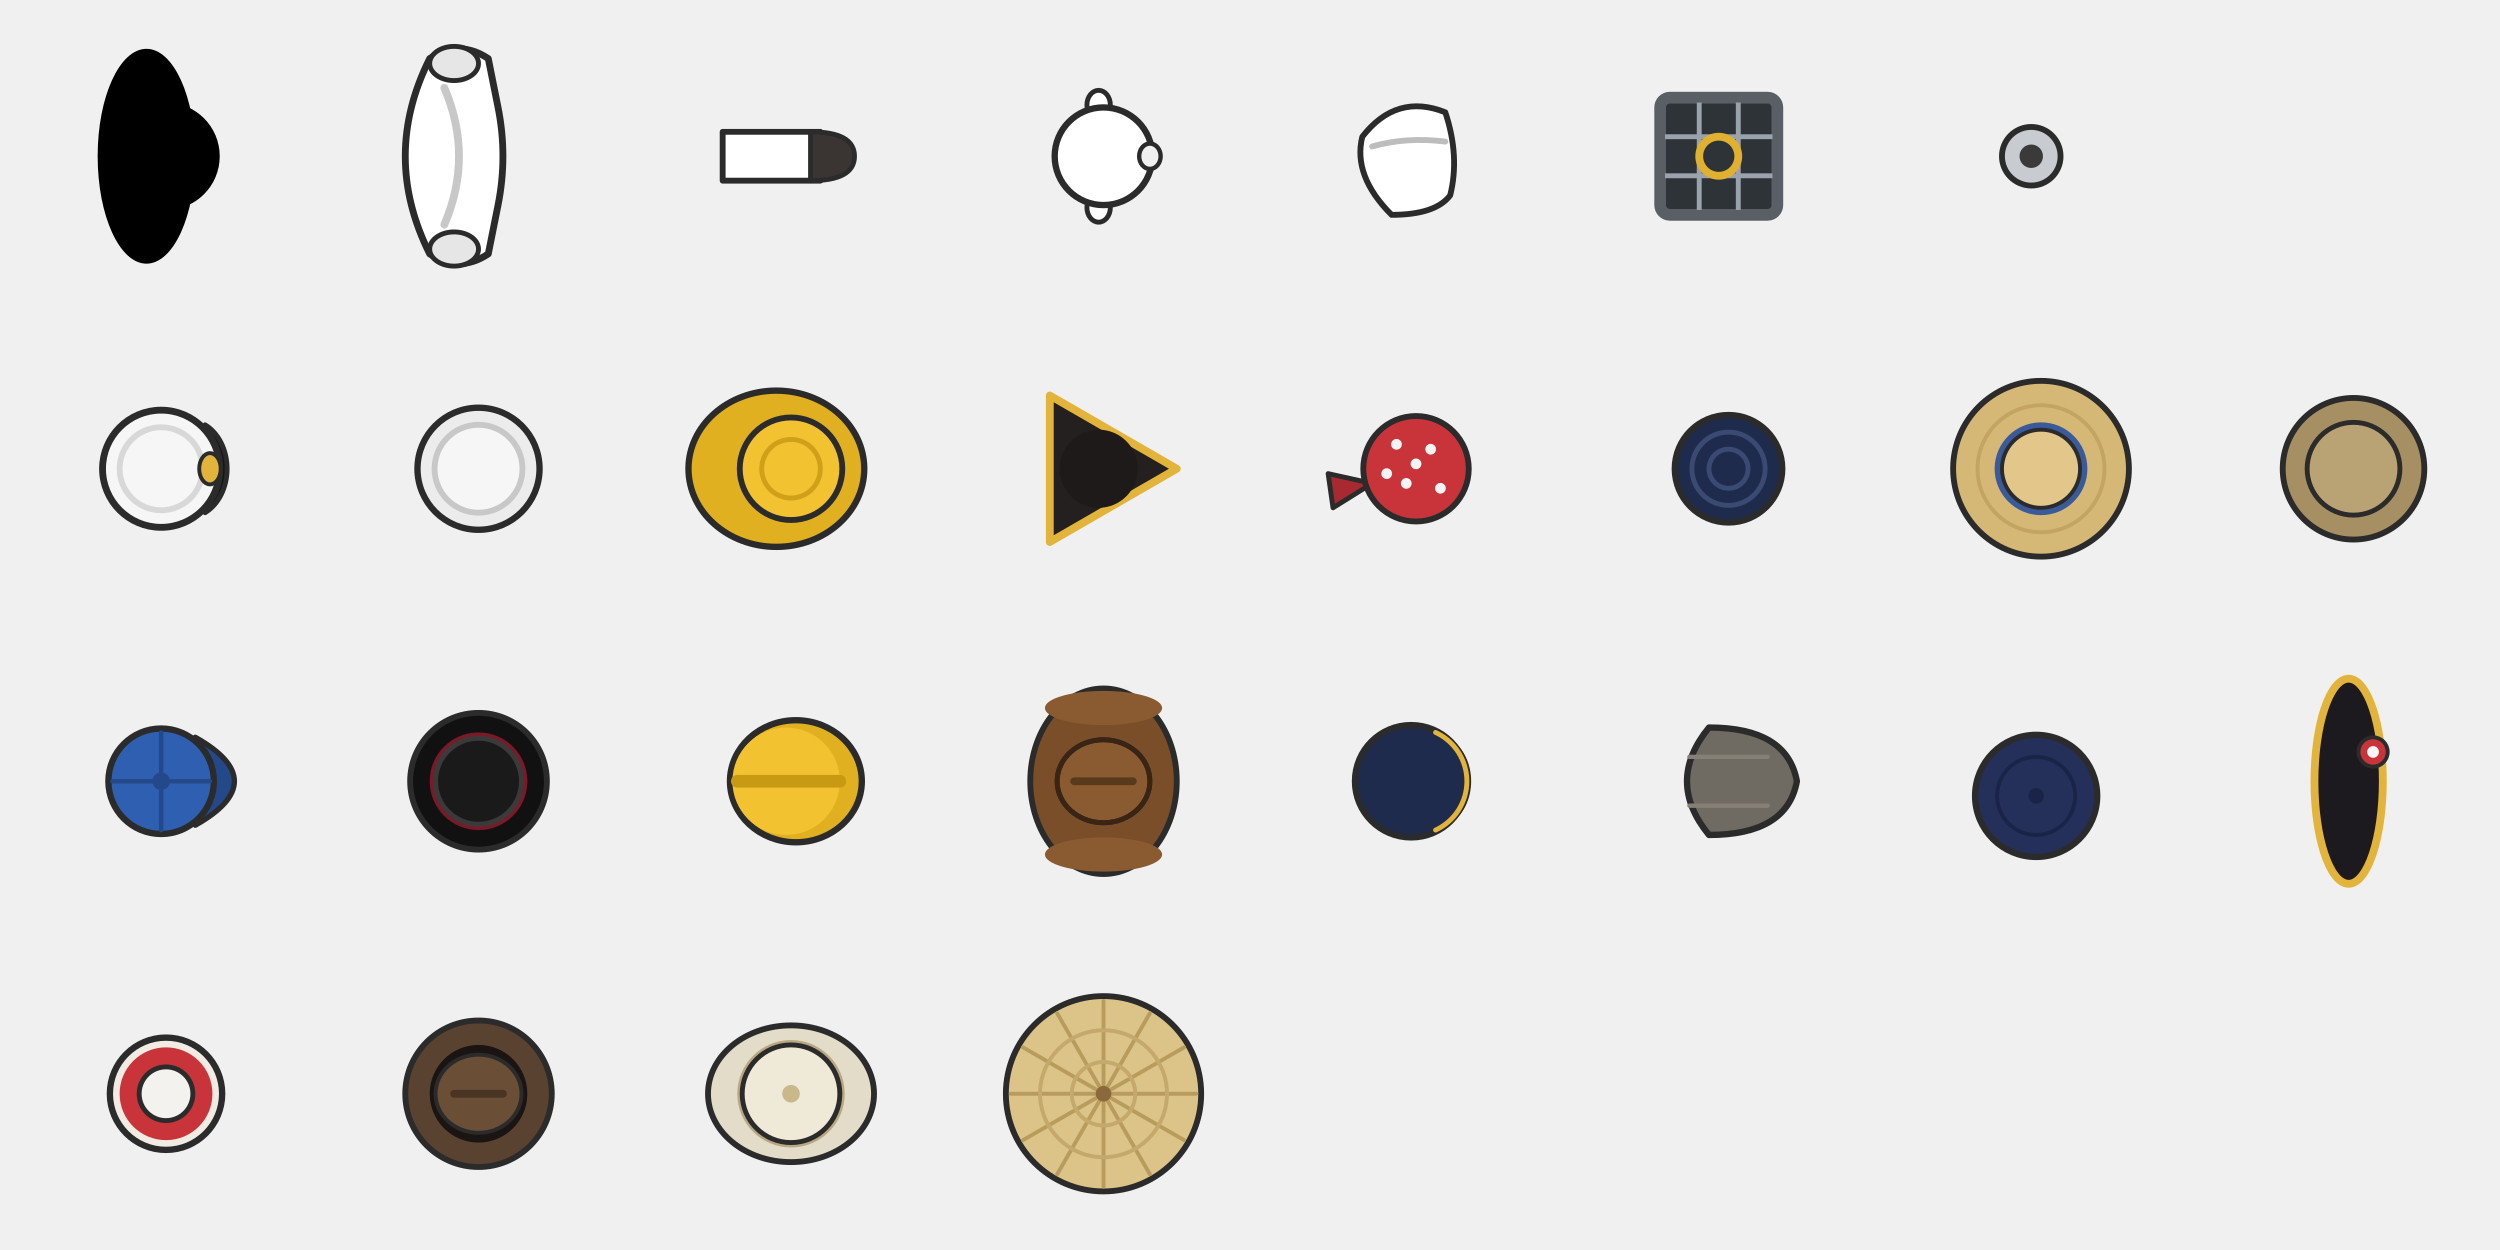
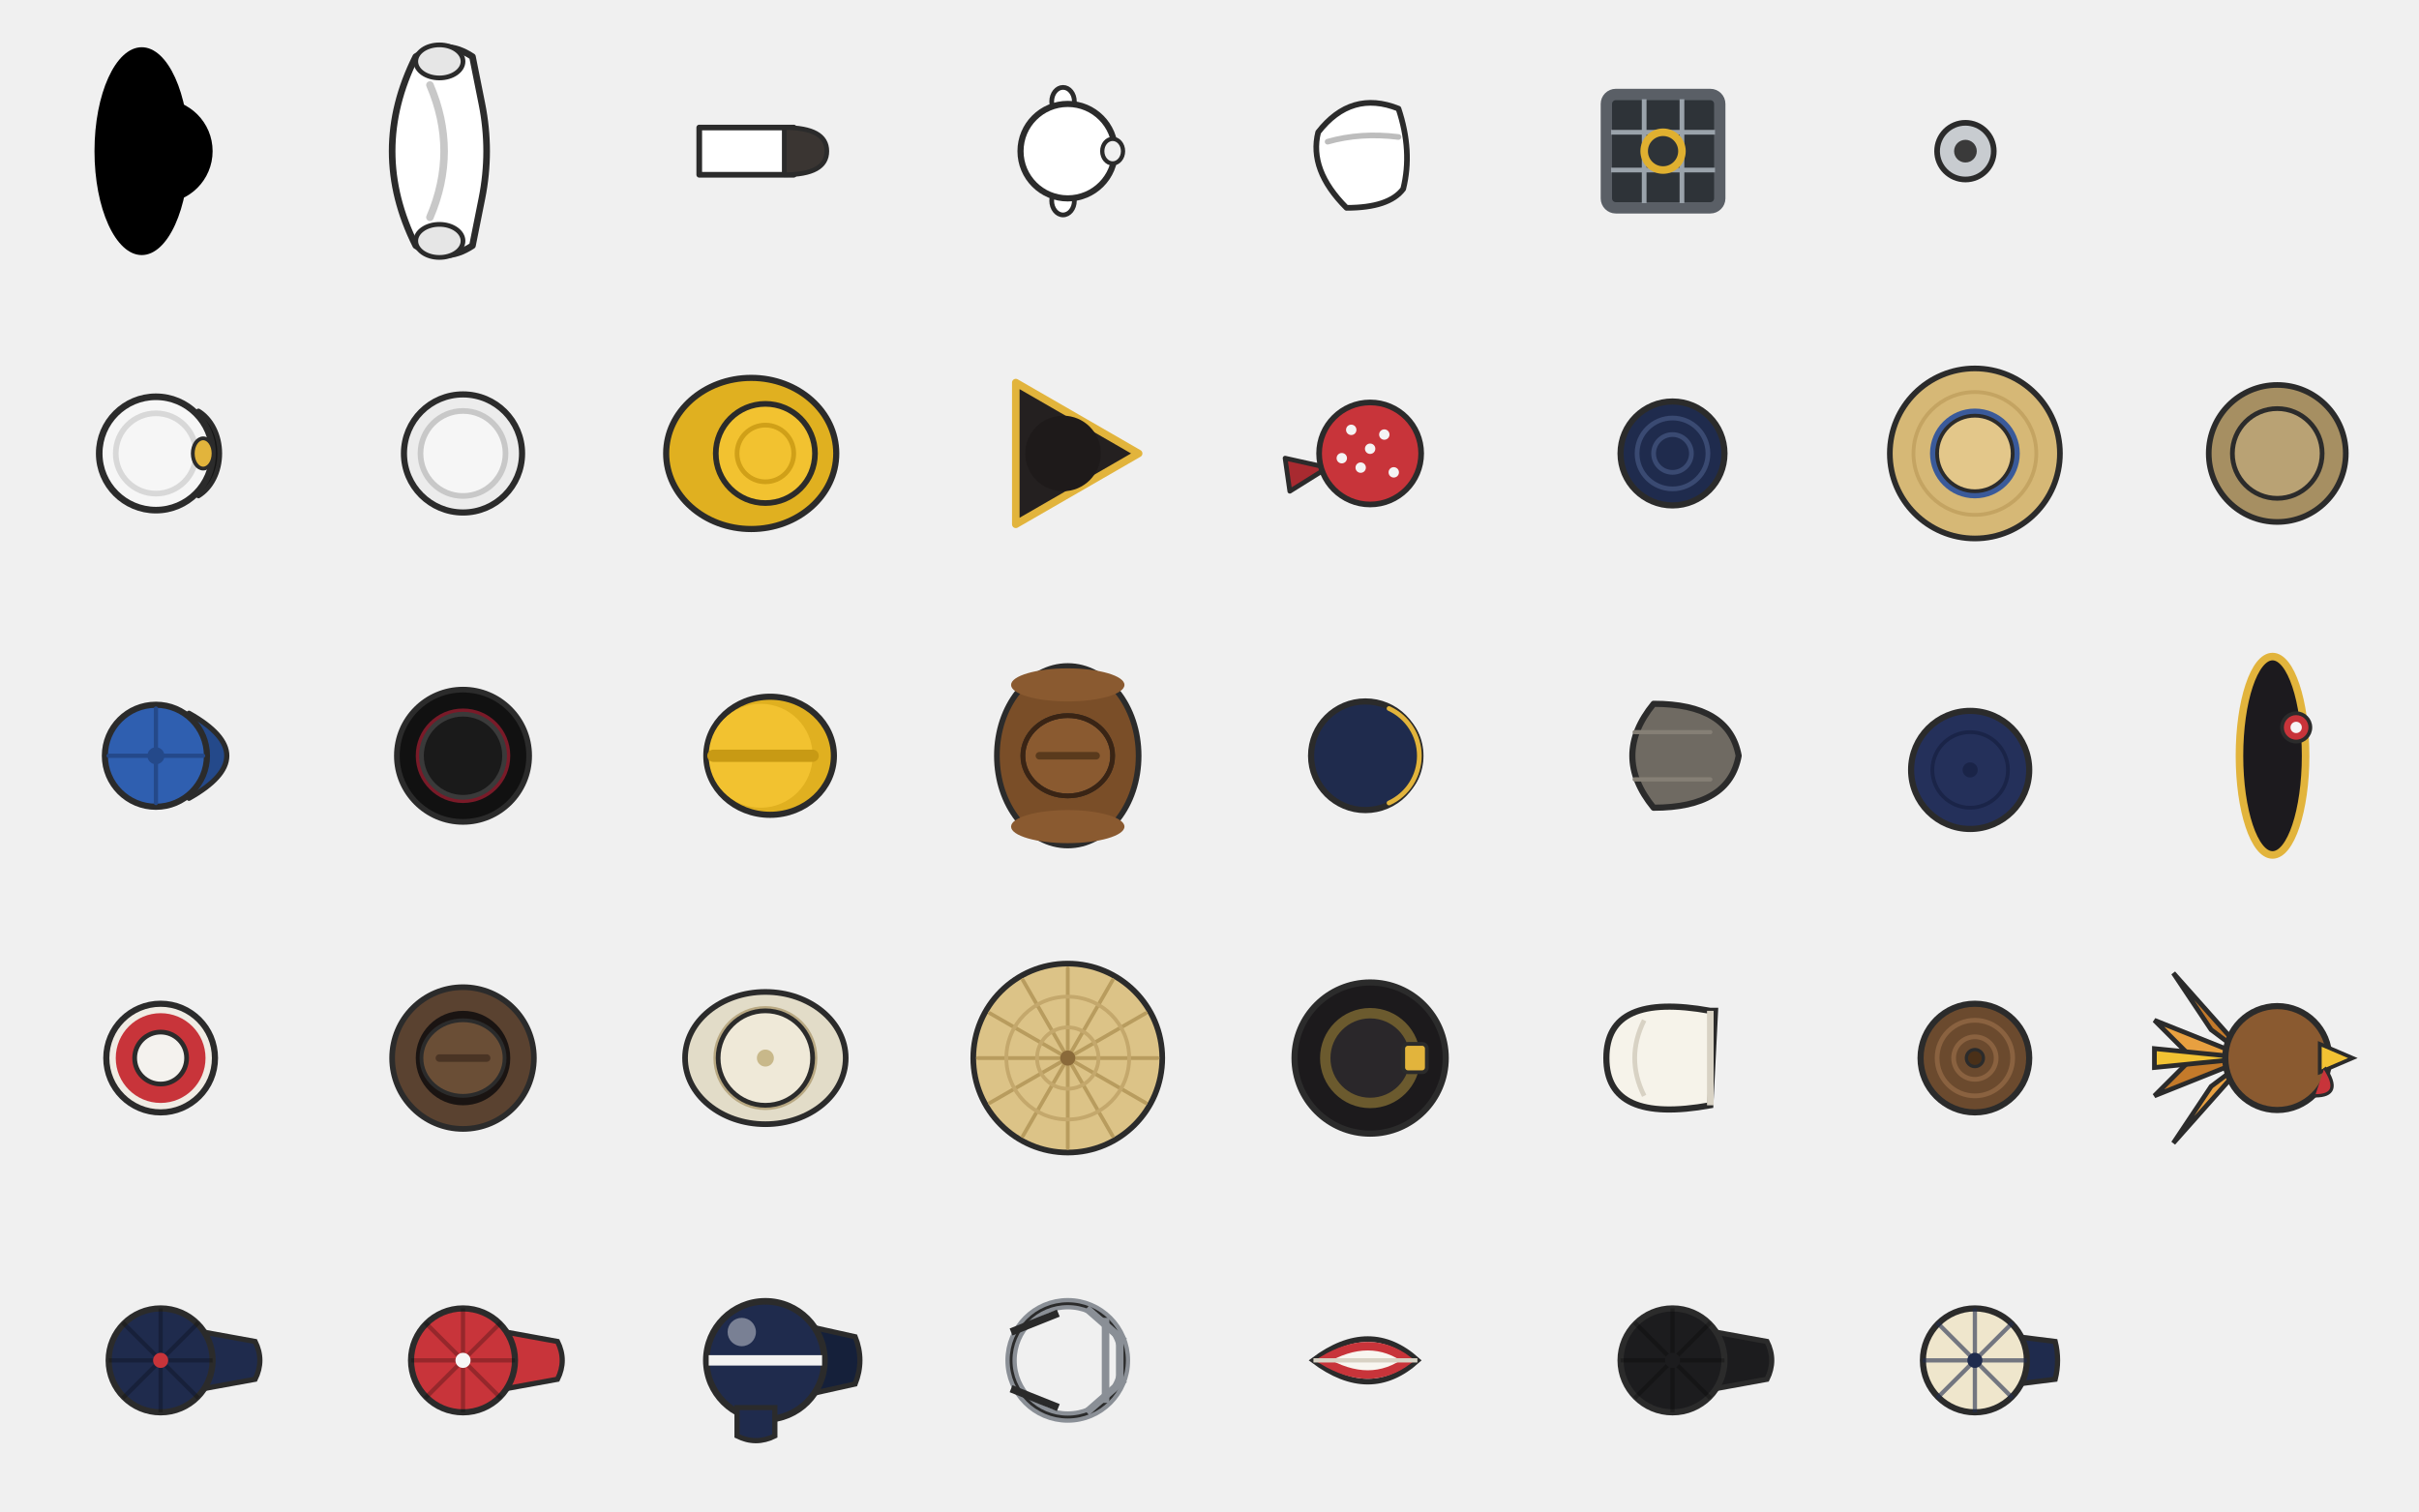
- <svg xmlns="http://www.w3.org/2000/svg" width="512" height="256" viewBox="0 0 512 256">
+ <svg xmlns="http://www.w3.org/2000/svg" width="512" height="320" viewBox="0 0 512 320">
  <g transform="translate(0,0)">
    <ellipse cx="30.0" cy="32.0" rx="10.0" ry="22.0" fill="#000" stroke="none" stroke-width="0.0" />
    <circle cx="34.0" cy="32.0" r="11.0" fill="#000" stroke="none" stroke-width="0.0" />
  </g>
  <g transform="translate(64,0)">
    <path d="M24,12 Q30,8 36,12 L38,22 Q40,32 38,42 L36,52 Q30,56 24,52 Q19,42 19,32 Q19,22 24,12 Z" fill="#ffffff" stroke="#2b2b2b" stroke-width="1.4" stroke-linejoin="round" stroke-linecap="round" />
    <path d="M27,18 Q33,32 27,46" fill="none" stroke="#c8c8c8" stroke-width="1.6" stroke-linejoin="round" stroke-linecap="round" />
    <ellipse cx="29.0" cy="13.0" rx="5.0" ry="3.5" fill="#e6e6e6" stroke="#2b2b2b" stroke-width="1.0" />
    <ellipse cx="29.0" cy="51.0" rx="5.0" ry="3.5" fill="#e6e6e6" stroke="#2b2b2b" stroke-width="1.0" />
  </g>
  <g transform="translate(128,0)">
    <path d="M20,27 L40,27 Q44,32 40,37 L20,37 Z" fill="#ffffff" stroke="#2b2b2b" stroke-width="1.2" stroke-linejoin="round" stroke-linecap="round" />
    <path d="M38,27 Q47,27 47,32 Q47,37 38,37 Z" fill="#3a3532" stroke="#2b2b2b" stroke-width="1.0" stroke-linejoin="round" stroke-linecap="round" />
  </g>
  <g transform="translate(192,0)">
    <ellipse cx="33.0" cy="21.5" rx="2.4" ry="3.0" fill="#ffffff" stroke="#2b2b2b" stroke-width="1.0" />
    <ellipse cx="33.0" cy="42.5" rx="2.4" ry="3.0" fill="#ffffff" stroke="#2b2b2b" stroke-width="1.0" />
    <circle cx="34.0" cy="32.0" r="10.0" fill="#ffffff" stroke="#2b2b2b" stroke-width="1.3" />
    <ellipse cx="43.5" cy="32.0" rx="2.2" ry="2.6" fill="#f0f0f0" stroke="#2b2b2b" stroke-width="0.9" />
  </g>
  <g transform="translate(256,0)">
    <path d="M40,23 Q30,19 23,28 Q21,36 29,44 Q38,44 41,40 Q43,32 40,23 Z" fill="#ffffff" stroke="#2b2b2b" stroke-width="1.2" stroke-linejoin="round" stroke-linecap="round" />
    <path d="M40,29 Q32,28 25,30" fill="none" stroke="#bdbdbd" stroke-width="1.2" stroke-linejoin="round" stroke-linecap="round" />
  </g>
  <g transform="translate(320,0)">
    <rect x="20" y="20" width="24" height="24" rx="2" fill="#2e3338" stroke="#5a5f66" stroke-width="2.4" />
    <path d="M28,21 L28,43 M21,28 L43,28" stroke="#9aa3ab" stroke-width="1" />
    <path d="M36,21 L36,43 M21,36 L43,36" stroke="#9aa3ab" stroke-width="1" />
    <circle cx="32.0" cy="32.0" r="4.0" fill="none" stroke="#e0b030" stroke-width="1.6" />
  </g>
  <g transform="translate(384,0)">
    <circle cx="32.0" cy="32.0" r="6.0" fill="#c8ccd0" stroke="#2b2b2b" stroke-width="1.2" />
    <circle cx="32.0" cy="32.0" r="2.4" fill="#3a3a3a" stroke="none" stroke-width="0.0" />
  </g>
  <g transform="translate(0,64)">
    <path d="M42,23 A8,10 0 0 1 42,41 Z" fill="#151515" stroke="#2b2b2b" stroke-width="1.0" stroke-linejoin="round" stroke-linecap="round" />
    <circle cx="33.0" cy="32.0" r="12.0" fill="#f6f6f6" stroke="#2b2b2b" stroke-width="1.4" />
    <circle cx="33.0" cy="32.0" r="8.5" fill="none" stroke="#d8d8d8" stroke-width="1.2" />
    <ellipse cx="43.0" cy="32.0" rx="2.2" ry="3.2" fill="#e2b43c" stroke="#2b2b2b" stroke-width="0.8" />
  </g>
  <g transform="translate(64,64)">
    <circle cx="34.0" cy="32.0" r="12.5" fill="#ececec" stroke="#2b2b2b" stroke-width="1.3" />
    <circle cx="34.0" cy="32.0" r="9.0" fill="#f6f6f6" stroke="#c8c8c8" stroke-width="1.2" />
  </g>
  <g transform="translate(128,64)">
    <ellipse cx="31.0" cy="32.0" rx="18.0" ry="16.0" fill="#e0b020" stroke="#2b2b2b" stroke-width="1.3" />
    <circle cx="34.0" cy="32.0" r="10.5" fill="#f2c230" stroke="#2b2b2b" stroke-width="1.2" />
    <circle cx="34.0" cy="32.0" r="6.0" fill="none" stroke="#d0a018" stroke-width="1.0" />
  </g>
  <g transform="translate(192,64)">
    <path d="M49,32 L23,17 L23,47 Z" fill="#242020" stroke="#e2b43c" stroke-width="1.6" stroke-linejoin="round" stroke-linecap="round" />
    <circle cx="33.0" cy="32.0" r="8.0" fill="#1e1a1a" stroke="none" stroke-width="0.0" />
  </g>
  <g transform="translate(256,64)">
    <path d="M25,35 L16,33 L17,40 Z" fill="#a82a30" stroke="#2b2b2b" stroke-width="1.0" stroke-linejoin="round" stroke-linecap="round" />
    <circle cx="34.0" cy="32.0" r="10.8" fill="#c8343a" stroke="#2b2b2b" stroke-width="1.2" />
    <circle cx="30.0" cy="27.0" r="1.1" fill="#f4f4f4" stroke="none" stroke-width="0.0" />
    <circle cx="37.0" cy="28.0" r="1.1" fill="#f4f4f4" stroke="none" stroke-width="0.0" />
    <circle cx="32.0" cy="35.0" r="1.1" fill="#f4f4f4" stroke="none" stroke-width="0.0" />
    <circle cx="39.0" cy="36.0" r="1.1" fill="#f4f4f4" stroke="none" stroke-width="0.0" />
    <circle cx="34.0" cy="31.0" r="1.1" fill="#f4f4f4" stroke="none" stroke-width="0.0" />
    <circle cx="28.0" cy="33.0" r="1.1" fill="#f4f4f4" stroke="none" stroke-width="0.0" />
  </g>
  <g transform="translate(320,64)">
    <circle cx="34.0" cy="32.0" r="11.0" fill="#1f2b4d" stroke="#2b2b2b" stroke-width="1.3" />
    <circle cx="34.0" cy="32.0" r="7.5" fill="none" stroke="#3a4a72" stroke-width="1.0" />
    <circle cx="34.0" cy="32.0" r="4.0" fill="none" stroke="#3a4a72" stroke-width="1.0" />
  </g>
  <g transform="translate(384,64)">
    <circle cx="34.0" cy="32.0" r="18.0" fill="#d6b876" stroke="#2b2b2b" stroke-width="1.2" />
    <circle cx="34.0" cy="32.0" r="13.0" fill="none" stroke="#c4a462" stroke-width="0.8" />
    <circle cx="34.0" cy="32.0" r="9.5" fill="#3a5a9a" stroke="none" stroke-width="0.0" />
    <circle cx="34.0" cy="32.0" r="8.0" fill="#e3c78a" stroke="#2b2b2b" stroke-width="0.8" />
  </g>
  <g transform="translate(448,64)">
    <circle cx="34.0" cy="32.0" r="14.5" fill="#a68f62" stroke="#2b2b2b" stroke-width="1.2" />
    <circle cx="34.0" cy="32.0" r="9.5" fill="#b9a274" stroke="#2b2b2b" stroke-width="1.0" />
  </g>
  <g transform="translate(0,128)">
    <path d="M40,23 Q56,32 40,41 Z" fill="#24498a" stroke="#2b2b2b" stroke-width="1.1" stroke-linejoin="round" stroke-linecap="round" />
    <circle cx="33.0" cy="32.0" r="10.8" fill="#2f5fb0" stroke="#2b2b2b" stroke-width="1.3" />
    <path d="M33,22 L33,42 M23,32 L43,32" fill="none" stroke="#24498a" stroke-width="0.9" stroke-linejoin="round" stroke-linecap="round" />
    <circle cx="33.0" cy="32.0" r="1.8" fill="#24498a" stroke="none" stroke-width="0.0" />
  </g>
  <g transform="translate(64,128)">
    <circle cx="34.0" cy="32.0" r="14.0" fill="#111111" stroke="#2b2b2b" stroke-width="1.2" />
    <circle cx="34.0" cy="32.0" r="10.0" fill="#7a1a28" stroke="none" stroke-width="0.0" />
    <circle cx="34.0" cy="32.0" r="8.8" fill="#1a1a1a" stroke="#3a3a3a" stroke-width="1.0" />
  </g>
  <g transform="translate(128,128)">
    <ellipse cx="35.0" cy="32.0" rx="13.5" ry="12.5" fill="#e0b020" stroke="#2b2b2b" stroke-width="1.3" />
    <circle cx="33.0" cy="32.0" r="11.0" fill="#f2c230" stroke="none" stroke-width="0.0" />
    <path d="M23,32 L44,32" fill="none" stroke="#c89a14" stroke-width="2.6" stroke-linejoin="round" stroke-linecap="round" />
  </g>
  <g transform="translate(192,128)">
    <ellipse cx="34.0" cy="32.0" rx="15.0" ry="19.0" fill="#7a4e28" stroke="#2b2b2b" stroke-width="1.2" />
    <ellipse cx="34.0" cy="17.0" rx="12.0" ry="3.5" fill="#8a5a30" stroke="none" stroke-width="0.0" />
    <ellipse cx="34.0" cy="47.0" rx="12.0" ry="3.5" fill="#8a5a30" stroke="none" stroke-width="0.0" />
    <ellipse cx="34.0" cy="32.0" rx="9.5" ry="8.5" fill="#8a5a30" stroke="#2b2b2b" stroke-width="1.0" />
    <path d="M28,32 L40,32" fill="none" stroke="#5a3a1c" stroke-width="1.6" stroke-linejoin="round" stroke-linecap="round" />
    <ellipse cx="34.0" cy="32.0" rx="9.5" ry="8.5" fill="none" stroke="#3a2414" stroke-width="1.0" />
  </g>
  <g transform="translate(256,128)">
    <path d="M41,24 A7,9 0 0 1 41,40 Z" fill="#151515" stroke="#2b2b2b" stroke-width="1.0" stroke-linejoin="round" stroke-linecap="round" />
    <circle cx="33.0" cy="32.0" r="11.5" fill="#1f2b4d" stroke="#2b2b2b" stroke-width="1.3" />
    <path d="M38,22 A11,11 0 0 1 38,42" fill="none" stroke="#e2b43c" stroke-width="1.0" stroke-linejoin="round" stroke-linecap="round" />
  </g>
  <g transform="translate(320,128)">
    <path d="M48,32 Q46,21 30,21 Q21,32 30,43 Q46,43 48,32 Z" fill="#6f6a62" stroke="#2b2b2b" stroke-width="1.3" stroke-linejoin="round" stroke-linecap="round" />
    <path d="M26,27 L42,27 M26,37 L42,37" fill="none" stroke="#857f75" stroke-width="0.9" stroke-linejoin="round" stroke-linecap="round" />
  </g>
  <g transform="translate(384,128)">
    <circle cx="33.0" cy="35.0" r="12.5" fill="#24305a" stroke="#2b2b2b" stroke-width="1.3" />
    <circle cx="33.0" cy="35.0" r="8.0" fill="none" stroke="#1a2448" stroke-width="0.8" />
    <circle cx="33.0" cy="35.0" r="1.6" fill="#1a2448" stroke="none" stroke-width="0.0" />
  </g>
  <g transform="translate(448,128)">
    <ellipse cx="33.0" cy="32.0" rx="7.0" ry="21.0" fill="#1c1a1e" stroke="#e2b43c" stroke-width="1.6" />
    <circle cx="38.0" cy="26.0" r="3.0" fill="#c8343a" stroke="#2b2b2b" stroke-width="0.8" />
    <circle cx="38.0" cy="26.0" r="1.2" fill="#f6f6f6" stroke="none" stroke-width="0.0" />
  </g>
  <g transform="translate(0,192)">
    <circle cx="34.0" cy="32.0" r="11.5" fill="#f0ece4" stroke="#2b2b2b" stroke-width="1.3" />
    <circle cx="34.0" cy="32.0" r="9.5" fill="#c8343a" stroke="none" stroke-width="0.0" />
    <circle cx="34.0" cy="32.0" r="5.5" fill="#f4f2ee" stroke="#2b2b2b" stroke-width="1.0" />
  </g>
  <g transform="translate(64,192)">
    <circle cx="34.0" cy="32.0" r="15.0" fill="#5a4230" stroke="#2b2b2b" stroke-width="1.2" />
    <circle cx="34.0" cy="32.0" r="10.0" fill="#1a1412" stroke="none" stroke-width="0.0" />
    <ellipse cx="34.0" cy="32.0" rx="8.8" ry="8.0" fill="#6a4e36" stroke="#2b2b2b" stroke-width="0.8" />
    <path d="M29,32 L39,32" fill="none" stroke="#4a3424" stroke-width="1.6" stroke-linejoin="round" stroke-linecap="round" />
  </g>
  <g transform="translate(128,192)">
    <ellipse cx="34.0" cy="32.0" rx="17.0" ry="14.0" fill="#e2dcc8" stroke="#2b2b2b" stroke-width="1.2" />
    <circle cx="34.0" cy="32.0" r="11.0" fill="#b8a882" stroke="none" stroke-width="0.0" />
    <circle cx="34.0" cy="32.0" r="10.0" fill="#efe9d8" stroke="#2b2b2b" stroke-width="1.0" />
    <circle cx="34.0" cy="32.0" r="1.8" fill="#c8b88a" stroke="none" stroke-width="0.0" />
  </g>
  <g transform="translate(192,192)">
    <circle cx="34.0" cy="32.0" r="20.0" fill="#dcc387" stroke="#2b2b2b" stroke-width="1.2" />
    <path d="M34,32 L53.0,32.0" fill="none" stroke="#b89c5e" stroke-width="0.8" stroke-linejoin="round" stroke-linecap="round" />
    <path d="M34,32 L50.5,41.5" fill="none" stroke="#b89c5e" stroke-width="0.8" stroke-linejoin="round" stroke-linecap="round" />
    <path d="M34,32 L43.5,48.5" fill="none" stroke="#b89c5e" stroke-width="0.8" stroke-linejoin="round" stroke-linecap="round" />
    <path d="M34,32 L34.0,51.0" fill="none" stroke="#b89c5e" stroke-width="0.8" stroke-linejoin="round" stroke-linecap="round" />
    <path d="M34,32 L24.5,48.5" fill="none" stroke="#b89c5e" stroke-width="0.8" stroke-linejoin="round" stroke-linecap="round" />
    <path d="M34,32 L17.5,41.5" fill="none" stroke="#b89c5e" stroke-width="0.8" stroke-linejoin="round" stroke-linecap="round" />
    <path d="M34,32 L15.0,32.0" fill="none" stroke="#b89c5e" stroke-width="0.8" stroke-linejoin="round" stroke-linecap="round" />
    <path d="M34,32 L17.5,22.5" fill="none" stroke="#b89c5e" stroke-width="0.8" stroke-linejoin="round" stroke-linecap="round" />
    <path d="M34,32 L24.5,15.5" fill="none" stroke="#b89c5e" stroke-width="0.8" stroke-linejoin="round" stroke-linecap="round" />
    <path d="M34,32 L34.0,13.0" fill="none" stroke="#b89c5e" stroke-width="0.8" stroke-linejoin="round" stroke-linecap="round" />
    <path d="M34,32 L43.5,15.5" fill="none" stroke="#b89c5e" stroke-width="0.8" stroke-linejoin="round" stroke-linecap="round" />
    <path d="M34,32 L50.5,22.5" fill="none" stroke="#b89c5e" stroke-width="0.8" stroke-linejoin="round" stroke-linecap="round" />
    <circle cx="34.0" cy="32.0" r="13.0" fill="none" stroke="#c4a86c" stroke-width="0.8" />
    <circle cx="34.0" cy="32.0" r="6.5" fill="none" stroke="#c4a86c" stroke-width="0.8" />
    <circle cx="34.0" cy="32.0" r="1.6" fill="#8a6a3a" stroke="none" stroke-width="0.0" />
  </g>
+   <g transform="translate(256,192)">
+     <circle cx="34" cy="32" r="16" fill="#1c1a1c" stroke="#2b2b2b" stroke-width="1.3" />
+     <circle cx="34" cy="32" r="9.5" fill="#2a272a" stroke="#2b2b2b" stroke-width="1.2" />
+     <circle cx="34" cy="32" r="9.5" fill="none" stroke="#6b5a2e" stroke-width="2.2" />
+     <rect x="41" y="29" width="5" height="6" rx="1" fill="#e2b43c" stroke="#2b2b2b" stroke-width="0.8" />
+   </g>
+   <g transform="translate(320,192)">
+     <path d="M42,22 Q20,18 20,32 Q20,46 42,42 L43,22 Z" fill="#f6f3ea" stroke="#2b2b2b" stroke-width="1.3" />
+     <path d="M42,22 L42,42" stroke="#d8d2c4" stroke-width="1.4" />
+     <path d="M28,24 Q24,32 28,40" fill="none" stroke="#d8d2c4" stroke-width="1.0" />
+   </g>
+   <g transform="translate(384,192)">
+     <circle cx="34" cy="32" r="11.5" fill="#6b4a2e" stroke="#2b2b2b" stroke-width="1.3" />
+     <circle cx="34" cy="32" r="8" fill="none" stroke="#8a6240" stroke-width="1.0" />
+     <circle cx="34" cy="32" r="4.5" fill="none" stroke="#8a6240" stroke-width="1.0" />
+     <circle cx="34" cy="32" r="1.8" fill="#4a3018" stroke="#2b2b2b" stroke-width="0.7" />
+   </g>
+   <g transform="translate(448,192)">
+     <g stroke="#2b2b2b" stroke-width="1.0">
+       <path d="M28,32 L12,14 L20,26 Z" fill="#c47a2a" />
+       <path d="M28,32 L8,24 L16,32 Z" fill="#e8a040" />
+       <path d="M28,32 L8,40 L16,32 Z" fill="#c47a2a" />
+       <path d="M28,32 L12,50 L20,38 Z" fill="#e8a040" />
+       <path d="M28,32 L8,30 L8,34 Z" fill="#f2c233" />
+     </g>
+     <circle cx="34" cy="32" r="11" fill="#8a5a30" stroke="#2b2b2b" stroke-width="1.3" />
+     <path d="M43,29 L50,32 L43,35 Z" fill="#f2c233" stroke="#2b2b2b" stroke-width="0.8" />
+     <path d="M44,34 Q48,40 42,40" fill="#c8343a" stroke="#2b2b2b" stroke-width="0.7" />
+   </g>
+   <g transform="translate(0,256)">
+     <path d="M43,26 L54,28 Q56,32 54,36 L43,38 Z" fill="#1f2b4d" stroke="#2b2b2b" stroke-width="1.1" />
+     <circle cx="34" cy="32" r="11" fill="#1f2b4d" stroke="#2b2b2b" stroke-width="1.3" />
+     <path d="M23,32 L45,32 M34,21 L34,43 M26,24 L42,40 M26,40 L42,24" stroke="#000" opacity="0.25" stroke-width="0.9" />
+     <circle cx="34" cy="32" r="1.6" fill="#c8343a" />
+   </g>
+   <g transform="translate(64,256)">
+     <path d="M43,26 L54,28 Q56,32 54,36 L43,38 Z" fill="#c8343a" stroke="#2b2b2b" stroke-width="1.1" />
+     <circle cx="34" cy="32" r="11" fill="#c8343a" stroke="#2b2b2b" stroke-width="1.3" />
+     <path d="M23,32 L45,32 M34,21 L34,43 M26,24 L42,40 M26,40 L42,24" stroke="#000" opacity="0.25" stroke-width="0.9" />
+     <circle cx="34" cy="32" r="1.6" fill="#f6f6f6" />
+   </g>
+   <g transform="translate(128,256)">
+     <path d="M44,25 L53,27 Q55,32 53,37 L44,39 Z" fill="#15203a" stroke="#2b2b2b" stroke-width="1.1" />
+     <circle cx="34" cy="32" r="12.5" fill="#1f2b4d" stroke="#2b2b2b" stroke-width="1.4" />
+     <path d="M28,42 L36,42 L36,48 Q32,50 28,48 Z" fill="#1f2b4d" stroke="#2b2b2b" stroke-width="1.1" />
+     <path d="M22,32 L46,32" stroke="#f2f2f2" stroke-width="2.2" />
+     <circle cx="29" cy="26" r="3" fill="#ffffff" opacity="0.4" />
+   </g>
+   <g transform="translate(192,256)">
+     <circle cx="34" cy="32" r="12" fill="none" stroke="#8a8f96" stroke-width="2.4" />
+     <circle cx="34" cy="32" r="12" fill="none" stroke="#2b2b2b" stroke-width="0.6" />
+     <g stroke="#8a8f96" stroke-width="1.6">
+       <path d="M38,21 L46,28" />
+       <path d="M38,43 L46,36" />
+       <path d="M42,23 L42,41" />
+       <path d="M45,27 L45,37" />
+     </g>
+     <path d="M22,26 L32,22 M22,38 L32,42" stroke="#2a2a2a" stroke-width="1.6" />
+   </g>
+   <g transform="translate(256,256)">
+     <path d="M44,32 Q34,23 22,32 Q34,41 44,32 Z" fill="#f8f6f0" stroke="#2b2b2b" stroke-width="1.2" />
+     <path d="M42,32 Q34,26 24,32 Q34,38 42,32 Z" fill="none" stroke="#c8343a" stroke-width="1.8" />
+     <path d="M22,32 L44,32" stroke="#d8d2c4" stroke-width="0.9" />
+   </g>
+   <g transform="translate(320,256)">
+     <path d="M43,26 L54,28 Q56,32 54,36 L43,38 Z" fill="#1c1c1e" stroke="#2b2b2b" stroke-width="1.1" />
+     <circle cx="34" cy="32" r="11" fill="#1c1c1e" stroke="#2b2b2b" stroke-width="1.3" />
+     <path d="M23,32 L45,32 M34,21 L34,43 M26,24 L42,40 M26,40 L42,24" stroke="#000" opacity="0.25" stroke-width="0.9" />
+     <circle cx="34" cy="32" r="1.6" fill="#1c1c1e" />
+   </g>
+   <g transform="translate(384,256)">
+     <path d="M43,27 L51,28 Q52,32 51,36 L43,37 Z" fill="#1f2b4d" stroke="#2b2b2b" stroke-width="1.1" />
+     <circle cx="34" cy="32" r="11" fill="#efe6cc" stroke="#2b2b2b" stroke-width="1.3" />
+     <path d="M23,32 L45,32 M34,21 L34,43 M26,24 L42,40 M26,40 L42,24" stroke="#1f2b4d" opacity="0.6" stroke-width="0.9" />
+     <circle cx="34" cy="32" r="1.6" fill="#1f2b4d" />
+   </g>
</svg>
